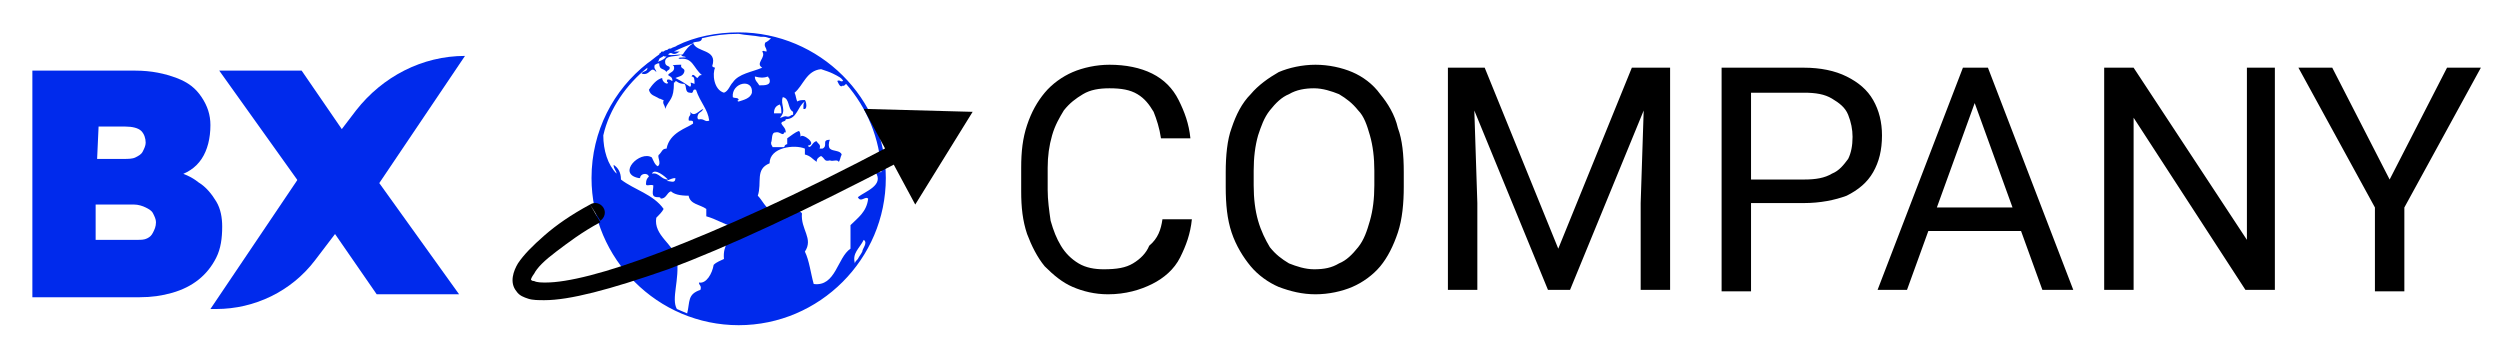
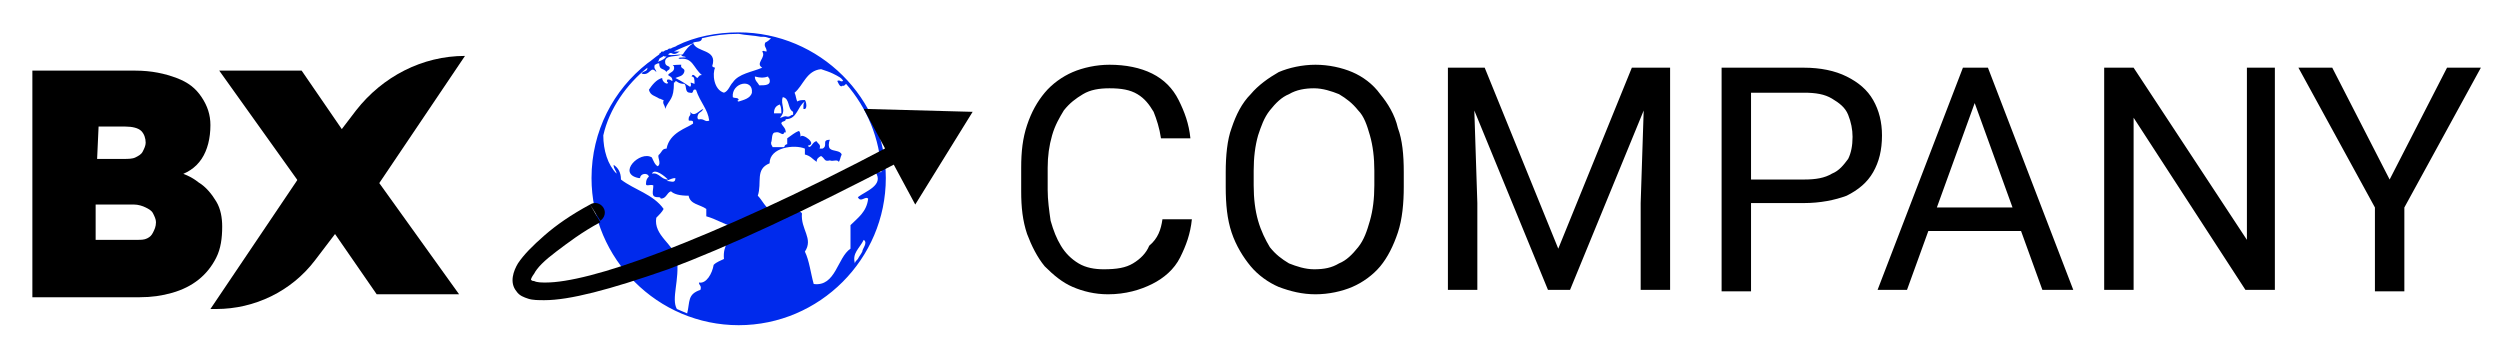
<svg xmlns="http://www.w3.org/2000/svg" xmlns:xlink="http://www.w3.org/1999/xlink" version="1.1" id="Layer_1" x="0px" y="0px" viewBox="0 0 169.9 24" style="enable-background:new 0 0 169.9 24;" xml:space="preserve">
  <style>
		.bxi-fill-primary {
			fill: #002AEC;
		}
	</style>
  <g>
    <g>
      <defs>
        <rect id="SVGID_1_" x="40.2" y="2.2" width="20" height="20" />
      </defs>
      <clipPath id="SVGID_00000164515984076948455300000008808108932688792221_">
        <use xlink:href="#SVGID_1_" style="overflow:visible;" />
      </clipPath>
      <g style="clip-path:url(#SVGID_00000164515984076948455300000008808108932688792221_);">
        <path class="bxi-fill-primary" d="M50.2,2.2c-1.5,0-3,0.3-4.2,0.9l0,0c-0.1,0.1-0.3,0.1-0.4,0.2l0,0c0,0,0,0-0.1,0l0,0c-0.1,0-0.1,0.1-0.2,0.1     l0,0c-0.1,0-0.2,0.1-0.2,0.1l0,0l0.1-0.1l-0.1,0.1l0,0c0,0,0,0-0.1,0l0,0c0,0-0.1,0-0.1,0.1l0,0l0,0l0,0l0,0l0,0l0,0l0,0     l-0.1,0.1c0,0,0.1,0,0.1-0.1c0,0-0.1,0-0.1,0.1l0,0l0,0l0,0l0,0l0,0l0,0l0,0c-0.3,0.2-0.5,0.4-0.8,0.6l0,0     c-2.3,1.8-3.8,4.6-3.8,7.8c0,5.5,4.5,10,10,10s10-4.5,10-10C60.2,6.7,55.7,2.2,50.2,2.2z M57.3,5.5C57.4,5.6,57.4,5.6,57.3,5.5     c-0.2,0.1-0.2-0.1-0.4,0C57,5.7,57.1,6,57.3,5.8c0,0.1,0.1,0,0.2-0.1c1.4,1.6,2.3,3.7,2.4,6c-0.1,0-0.2,0-0.4,0     c0.6,0.9-0.7,1.3-1.2,1.7c0.2,0.4,0.5-0.1,0.7,0.1c-0.1,0.9-0.7,1.3-1.2,1.8c0,0.7,0,0.9,0,1.6c-0.9,0.6-1,2.6-2.5,2.4     c-0.2-0.7-0.3-1.6-0.6-2.2c0.6-0.9-0.3-1.5-0.2-2.6c-0.1-0.2-0.5-0.1-0.5-0.4c-0.6,0.2-1,0.1-1.6,0.2c-0.4-0.2-0.6-0.7-0.9-1     c0.3-0.9-0.2-1.8,0.8-2.2c0-1.1,1.7-1.3,2.4-1c0,0.1,0,0.2,0,0.4c0.4,0.1,0.5,0.3,0.8,0.5c0-0.2,0.1-0.3,0.3-0.4     c0.3,0.2,0.2,0.4,0.6,0.3c0.2,0.1,0.5-0.1,0.6,0.1c0.1-0.1,0.1-0.3,0.2-0.5c-0.1-0.3-0.6-0.2-0.8-0.4c-0.1-0.1-0.1-0.4,0-0.6     c-0.6,0-0.1,0.4-0.5,0.6c-0.1,0-0.1,0-0.2,0c0.1-0.3-0.1-0.3-0.2-0.5c-0.3,0-0.4,0.6-0.6,0.3c0.7-0.1-0.4-0.9-0.5-0.6     c0-0.1,0-0.3-0.1-0.4C54,9,53.8,9.2,53.5,9.4c0,0.1,0,0.2,0,0.4c-0.1,0-0.2,0.1-0.2,0.2c-0.3,0-0.6,0-0.8,0     c0-0.1-0.1-0.1-0.1-0.3c0.1-0.2,0-0.7,0.3-0.7c0.3-0.1,0.5,0.3,0.6,0h0.1c0-0.3-0.2-0.4-0.3-0.6c0-0.2,0.3-0.1,0.3-0.3     c0.8,0,0.8-0.9,1.3-1.2c-0.1,0.1-0.1,0.2-0.1,0.5c0.3,0.1,0.2-0.5,0.1-0.6c-0.2,0-0.4,0-0.5,0.1c-0.1-0.1-0.1-0.4-0.2-0.6     c0.6-0.5,0.8-1.5,1.8-1.6c0.3,0.1,0.6,0.2,0.8,0.3C57,5.2,57.2,5.3,57.3,5.5z M53.2,6.6c0.5,0.1,0.3,0.8,0.7,1c0,0.1,0,0.1,0,0.2     c-0.2,0-0.2,0.2-0.5,0.1C53.2,7.9,53.2,8,53,8C53.5,7.5,53,7.1,53.2,6.6z M53.1,7.7c-0.2,0-0.3,0-0.5,0c0-0.3,0.1-0.5,0.4-0.6     C53.1,7.3,53.1,7.5,53.1,7.7z M51.6,5.8c-0.1-0.2-0.3-0.3-0.3-0.6c0.4,0.1,0.6,0.1,0.9,0c0,0.1,0.1,0.1,0.1,0.2     C52.4,5.8,52,5.8,51.6,5.8z M51.1,6.3c-0.1,0.4-0.6,0.5-0.9,0.6c-0.1,0-0.1-0.1,0-0.1c0-0.2-0.3-0.1-0.4-0.2     C49.7,5.6,51.2,5.3,51.1,6.3z M58.1,17.9c-0.2-0.7,0.3-1,0.6-1.6c0.3,0.2-0.1,0.6-0.1,0.8c-0.1,0.2-0.2,0.3-0.3,0.5l0,0     C58.2,17.7,58.1,17.8,58.1,17.9z M51.7,2.5L51.7,2.5c0,0,0.1,0,0.2,0c0.2,0,0.3,0.1,0.5,0.1c-0.1,0.1-0.2,0.2-0.4,0.3     c-0.1,0.3,0.1,0.3,0.1,0.6c-0.2,0-0.2-0.1-0.3,0c0.3,0.4-0.5,0.8,0,1.1c-0.7,0.3-1.6,0.4-2,1c-0.2,0.2-0.3,0.6-0.6,0.7     c-0.7-0.2-0.8-1.3-0.6-1.7c0,0,0,0,0-0.1c0,0,0,0,0,0.1c0,0-0.1,0-0.2-0.1c0.4-1.2-1.1-0.9-1.3-1.6c0.2-0.1,0.6,0,0.6-0.3l0,0     c0.8-0.2,1.6-0.3,2.5-0.3C50.7,2.4,51.2,2.4,51.7,2.5z M45.6,3.6c0.2,0.1,0.3,0.1,0.6-0.1c-0.1,0-0.3,0-0.4,0     c0.4-0.2,0.9-0.4,1.4-0.6c-0.4,0.2-0.6,0.5-0.8,0.8c-0.4,0-0.8,0.1-1,0C45.4,3.7,45.5,3.6,45.6,3.6z M45.1,3.8c0,0,0.1,0.1,0.2,0     C45.2,4,45,4.1,44.7,4.2C44.8,4.1,44.8,4,44.8,4C44.9,3.9,45,3.9,45.1,3.8z M44,4.6C44.1,4.6,44.1,4.6,44,4.6     c0,0.3-0.3,0.2-0.4,0.4c0.6,0.2,0.6-0.6,1-0.1c0-0.2-0.2-0.2-0.1-0.5c0.1,0,0.1-0.1,0.3-0.1c0,0.5,0.3,0.3,0.5,0.6     c0-0.1,0.1-0.1,0.2-0.2c0.1-0.3-0.3-0.1-0.3-0.5c0-0.5,0.8-0.3,1.1-0.5c0,0.2,0.3,0.1,0.3,0.2c-0.1,0-0.7,0-0.4,0.1     c0.9-0.1,0.9,0.6,1.5,1.1c-0.2,0-0.2,0.1-0.3,0.2c-0.1,0-0.3-0.4-0.4-0.1c0.2,0,0.2,0.2,0.2,0.5c-0.5-0.2-0.1,0-0.3,0.2     c-0.3-0.2-0.6-0.4-1-0.6c0.2-0.1,0.5-0.1,0.6-0.4c0.1-0.3-0.3-0.2-0.2-0.5c-0.1,0-0.8,0-0.5,0.1c0.1,0.4-0.3,0.4-0.4,0.6     c0.1,0.1,0.3,0.1,0.3,0.4c-0.1,0-0.1-0.1-0.3-0.1c-0.1,0-0.1,0.2,0,0.2c0,0.2-0.4,0-0.4-0.3c-0.4,0.1-0.7,0.5-0.9,0.8     c0.1,0.4,0.4,0.4,0.7,0.6c0.1,0,0.2,0.1,0.3,0.1c-0.1,0.3,0.1,0.3,0.1,0.6c0.3-0.7,0.6-0.6,0.6-1.8c0.1,0,0.1,0,0.1-0.1     c0.1,0,0.2,0.2,0.6,0.2c0.2,0.1,0,0.6,0.4,0.6C47.2,6.4,47,6,47.3,6.1c0.3,0.9,0.8,1.3,0.9,2.1c-0.3,0.1-0.3-0.1-0.6-0.1     c-0.3,0.1-0.2-0.3-0.1-0.4c0.1-0.1,0.2-0.1,0.3-0.3c-0.3,0.1-0.6,0.6-0.9,0.2c0.1,0.3-0.1,0.2-0.1,0.5c0,0.1,0,0.1,0.1,0.1     s0.2,0,0.2,0.1v0.1c-0.4,0.3-1.6,0.6-1.8,1.7c-0.3,0-0.3,0.2-0.5,0.4c-0.2,0.1,0.2,0.6-0.1,0.8c-0.2-0.1-0.3-0.4-0.4-0.6     c-0.8-0.5-2.4,1.1-0.9,1.4h0.1c0-0.3,0.5-0.4,0.6-0.1c-0.1,0.1-0.2,0.2-0.2,0.5c0,0.2,0.3,0,0.5,0.1c0,0.4-0.2,0.8,0.3,0.8     c0.1,0,0.2,0,0.2,0.1c0.4,0,0.4-0.4,0.7-0.5c0.2,0.2,0.6,0.3,1.2,0.3c0.1,0.6,0.8,0.6,1.2,0.9c0,0.2,0,0.3,0,0.5     c0.7,0.2,1.1,0.5,1.8,0.7c-0.1,0.9-0.7,1.2-0.6,2.2c-0.2,0.1-0.5,0.2-0.7,0.4c-0.1,0.6-0.5,1.3-1,1.2c0,0.2,0.2,0.2,0.1,0.5     c-0.9,0.3-0.7,0.8-0.9,1.6c-0.2-0.1-0.5-0.2-0.7-0.3c-0.4-0.7,0.2-2,0-3.4c-0.2-1-1.6-1.6-1.4-2.8c0.2-0.2,0.4-0.4,0.5-0.6     c-0.7-1-2-1.3-2.9-2c0-0.5-0.2-0.8-0.5-1c0,0.3,0.2,0.4,0.2,0.6c-0.6-0.6-0.9-1.6-0.9-2.6C41.4,7.4,42.6,5.7,44,4.6z M45.9,12.1     c0,0.4-0.3,0.2-0.6,0.2C45.5,12.2,45.7,12.1,45.9,12.1z M44.3,11.8c0.2-0.4,0.9,0.2,1.1,0.4C44.9,12.2,44.8,11.7,44.3,11.8z" />
      </g>
    </g>
  </g>
  <path d="M40.8,15c0.3-0.2,0.4-0.6,0.2-0.9s-0.6-0.4-0.9-0.2L40.8,15z M66.1,7.6l-7.4-0.2l3.5,6.5L66.1,7.6z M40.1,13.9  c-1.3,0.7-2.3,1.4-3.1,2.1c-0.8,0.7-1.4,1.3-1.8,1.9c-0.3,0.5-0.6,1.3-0.1,1.9c0.2,0.3,0.5,0.4,0.8,0.5s0.7,0.1,1.1,0.1  c1.7,0,4.4-0.7,8.4-2.1c4-1.5,9.2-3.9,15.9-7.4l-0.6-1.1c-6.6,3.5-11.8,5.8-15.7,7.3s-6.5,2.1-7.9,2.1c-0.3,0-0.6,0-0.8-0.1  c-0.2,0-0.2-0.1-0.2-0.1c0,0.1-0.1,0,0.2-0.4c0.2-0.4,0.7-0.9,1.5-1.5s1.7-1.3,3-2L40.1,13.9z" />
  <path d="M79,14.9h2c-0.1,1-0.4,1.8-0.8,2.6c-0.4,0.8-1.1,1.4-1.9,1.8s-1.8,0.7-3,0.7c-0.9,0-1.7-0.2-2.4-0.5  c-0.7-0.3-1.3-0.8-1.9-1.4c-0.5-0.6-0.9-1.4-1.2-2.2c-0.3-0.9-0.4-1.8-0.4-2.9v-1.6c0-1.1,0.1-2,0.4-2.9s0.7-1.6,1.2-2.2  s1.2-1.1,1.9-1.4c0.7-0.3,1.6-0.5,2.5-0.5c1.1,0,2.1,0.2,2.9,0.6c0.8,0.4,1.4,1,1.8,1.8s0.7,1.6,0.8,2.6h-2  c-0.1-0.7-0.3-1.3-0.5-1.8c-0.3-0.5-0.6-0.9-1.1-1.2C76.8,6.1,76.2,6,75.4,6c-0.7,0-1.3,0.1-1.8,0.4S72.7,7,72.3,7.5  c-0.3,0.5-0.6,1-0.8,1.7s-0.3,1.4-0.3,2.2v1.5c0,0.7,0.1,1.4,0.2,2.1c0.2,0.7,0.4,1.2,0.7,1.7c0.3,0.5,0.7,0.9,1.2,1.2  c0.5,0.3,1.1,0.4,1.7,0.4c0.9,0,1.5-0.1,2-0.4s0.9-0.7,1.1-1.2C78.7,16.2,78.9,15.6,79,14.9z M95.4,11.7v1c0,1.1-0.1,2.2-0.4,3.1  c-0.3,0.9-0.7,1.7-1.2,2.3c-0.5,0.6-1.2,1.1-1.9,1.4c-0.7,0.3-1.6,0.5-2.5,0.5s-1.7-0.2-2.5-0.5c-0.7-0.3-1.4-0.8-1.9-1.4  s-1-1.4-1.3-2.3c-0.3-0.9-0.4-1.9-0.4-3.1v-1c0-1.1,0.1-2.2,0.4-3C84,7.8,84.4,7,85,6.4c0.5-0.6,1.2-1.1,1.9-1.5  c0.7-0.3,1.6-0.5,2.5-0.5s1.8,0.2,2.5,0.5s1.4,0.8,1.9,1.5c0.5,0.6,1,1.4,1.2,2.3C95.3,9.5,95.4,10.5,95.4,11.7z M93.4,12.6v-1  c0-0.9-0.1-1.7-0.3-2.4c-0.2-0.7-0.4-1.3-0.8-1.7C91.9,7,91.5,6.7,91,6.4C90.5,6.2,89.9,6,89.3,6s-1.2,0.1-1.7,0.4  c-0.5,0.2-0.9,0.6-1.3,1.1s-0.6,1.1-0.8,1.7c-0.2,0.7-0.3,1.5-0.3,2.4v1c0,0.9,0.1,1.7,0.3,2.4c0.2,0.7,0.5,1.3,0.8,1.8  c0.4,0.5,0.8,0.8,1.3,1.1c0.5,0.2,1.1,0.4,1.7,0.4c0.7,0,1.2-0.1,1.7-0.4c0.5-0.2,0.9-0.6,1.3-1.1s0.6-1.1,0.8-1.8  C93.3,14.3,93.4,13.5,93.4,12.6z M99,4.6h1.9l5,12.3l5-12.3h2l-6.2,15.1h-1.5L99,4.6z M98.4,4.6h1.7l0.3,9.2v5.9h-2V4.6z M111.8,4.6  h1.7v15.1h-2v-5.9L111.8,4.6z M122.6,13.8h-4v-1.6h4c0.8,0,1.4-0.1,1.9-0.4c0.5-0.2,0.8-0.6,1.1-1c0.2-0.4,0.3-0.9,0.3-1.5  c0-0.5-0.1-1-0.3-1.5S125,7,124.5,6.7c-0.5-0.3-1.1-0.4-1.9-0.4H119v13.5h-2V4.6h5.6c1.1,0,2.1,0.2,2.9,0.6s1.4,0.9,1.8,1.6  c0.4,0.7,0.6,1.5,0.6,2.4c0,1-0.2,1.8-0.6,2.5s-1,1.2-1.8,1.6C124.7,13.6,123.7,13.8,122.6,13.8z M134.6,5.9l-5,13.8h-2l5.8-15.1  h1.3L134.6,5.9z M138.8,19.7l-5-13.8V4.6h1.3l5.8,15.1H138.8z M138.6,14.1v1.6h-8.5v-1.6H138.6z M154.6,4.6v15.1h-2L145,8v11.7h-2  V4.6h2l7.7,11.7V4.6H154.6z M158.5,4.6l3.9,7.6l3.9-7.6h2.3l-5.2,9.5v5.7h-2v-5.7l-5.2-9.5C156.2,4.6,158.5,4.6,158.5,4.6z" />
-   <path class="bxi-fill-primary" d="M2.2,20V4.8h7c1.1,0,2,0.2,2.8,0.5c0.8,0.3,1.3,0.7,1.7,1.3c0.4,0.6,0.6,1.2,0.6,1.9c0,0.9-0.2,1.7-0.6,2.3  c-0.4,0.6-1,1-1.8,1.2l-0.1-0.4c0.7,0.2,1.2,0.4,1.7,0.8c0.5,0.3,0.9,0.8,1.2,1.3c0.3,0.5,0.4,1.1,0.4,1.7c0,0.8-0.1,1.5-0.4,2.1  S14,18.6,13.5,19s-1.1,0.7-1.8,0.9c-0.7,0.2-1.4,0.3-2.2,0.3H2.2V20z M6.6,16.3h2.7c0.3,0,0.5,0,0.7-0.1s0.3-0.2,0.4-0.4  c0.1-0.2,0.2-0.4,0.2-0.7c0-0.2-0.1-0.4-0.2-0.6c-0.1-0.2-0.3-0.3-0.5-0.4s-0.5-0.2-0.8-0.2H6.5v2.4H6.6z M6.6,10.8h1.8  c0.3,0,0.6,0,0.8-0.1s0.4-0.2,0.5-0.4c0.1-0.2,0.2-0.4,0.2-0.6c0-0.3-0.1-0.6-0.3-0.8C9.4,8.7,9,8.6,8.5,8.6H6.7L6.6,10.8L6.6,10.8z  " />
-   <path class="bxi-fill-primary" d="M25.6,20l-4.7-6.8l-6-8.4h5.6l4.6,6.7l6.1,8.5C31.2,20,25.6,20,25.6,20z M25.4,13l-4.1-1.7l2.9-3.8  c1.8-2.3,4.5-3.7,7.4-3.7L25.4,13z" />
-   <path class="bxi-fill-primary" d="M20.5,11.8l4.1,1.7l-3.2,4.2c-1.6,2.1-4.1,3.3-6.7,3.3h-0.4L20.5,11.8z" />
+   <path d="M2.2,20V4.8h7c1.1,0,2,0.2,2.8,0.5c0.8,0.3,1.3,0.7,1.7,1.3c0.4,0.6,0.6,1.2,0.6,1.9c0,0.9-0.2,1.7-0.6,2.3  c-0.4,0.6-1,1-1.8,1.2l-0.1-0.4c0.7,0.2,1.2,0.4,1.7,0.8c0.5,0.3,0.9,0.8,1.2,1.3c0.3,0.5,0.4,1.1,0.4,1.7c0,0.8-0.1,1.5-0.4,2.1  S14,18.6,13.5,19s-1.1,0.7-1.8,0.9c-0.7,0.2-1.4,0.3-2.2,0.3H2.2V20z M6.6,16.3h2.7c0.3,0,0.5,0,0.7-0.1s0.3-0.2,0.4-0.4  c0.1-0.2,0.2-0.4,0.2-0.7c0-0.2-0.1-0.4-0.2-0.6c-0.1-0.2-0.3-0.3-0.5-0.4s-0.5-0.2-0.8-0.2H6.5v2.4H6.6z M6.6,10.8h1.8  c0.3,0,0.6,0,0.8-0.1s0.4-0.2,0.5-0.4c0.1-0.2,0.2-0.4,0.2-0.6c0-0.3-0.1-0.6-0.3-0.8C9.4,8.7,9,8.6,8.5,8.6H6.7L6.6,10.8L6.6,10.8z  " />
+   <path d="M25.6,20l-4.7-6.8l-6-8.4h5.6l4.6,6.7l6.1,8.5C31.2,20,25.6,20,25.6,20z M25.4,13l-4.1-1.7l2.9-3.8  c1.8-2.3,4.5-3.7,7.4-3.7L25.4,13z" />
+   <path d="M20.5,11.8l4.1,1.7l-3.2,4.2c-1.6,2.1-4.1,3.3-6.7,3.3h-0.4L20.5,11.8z" />
</svg>
